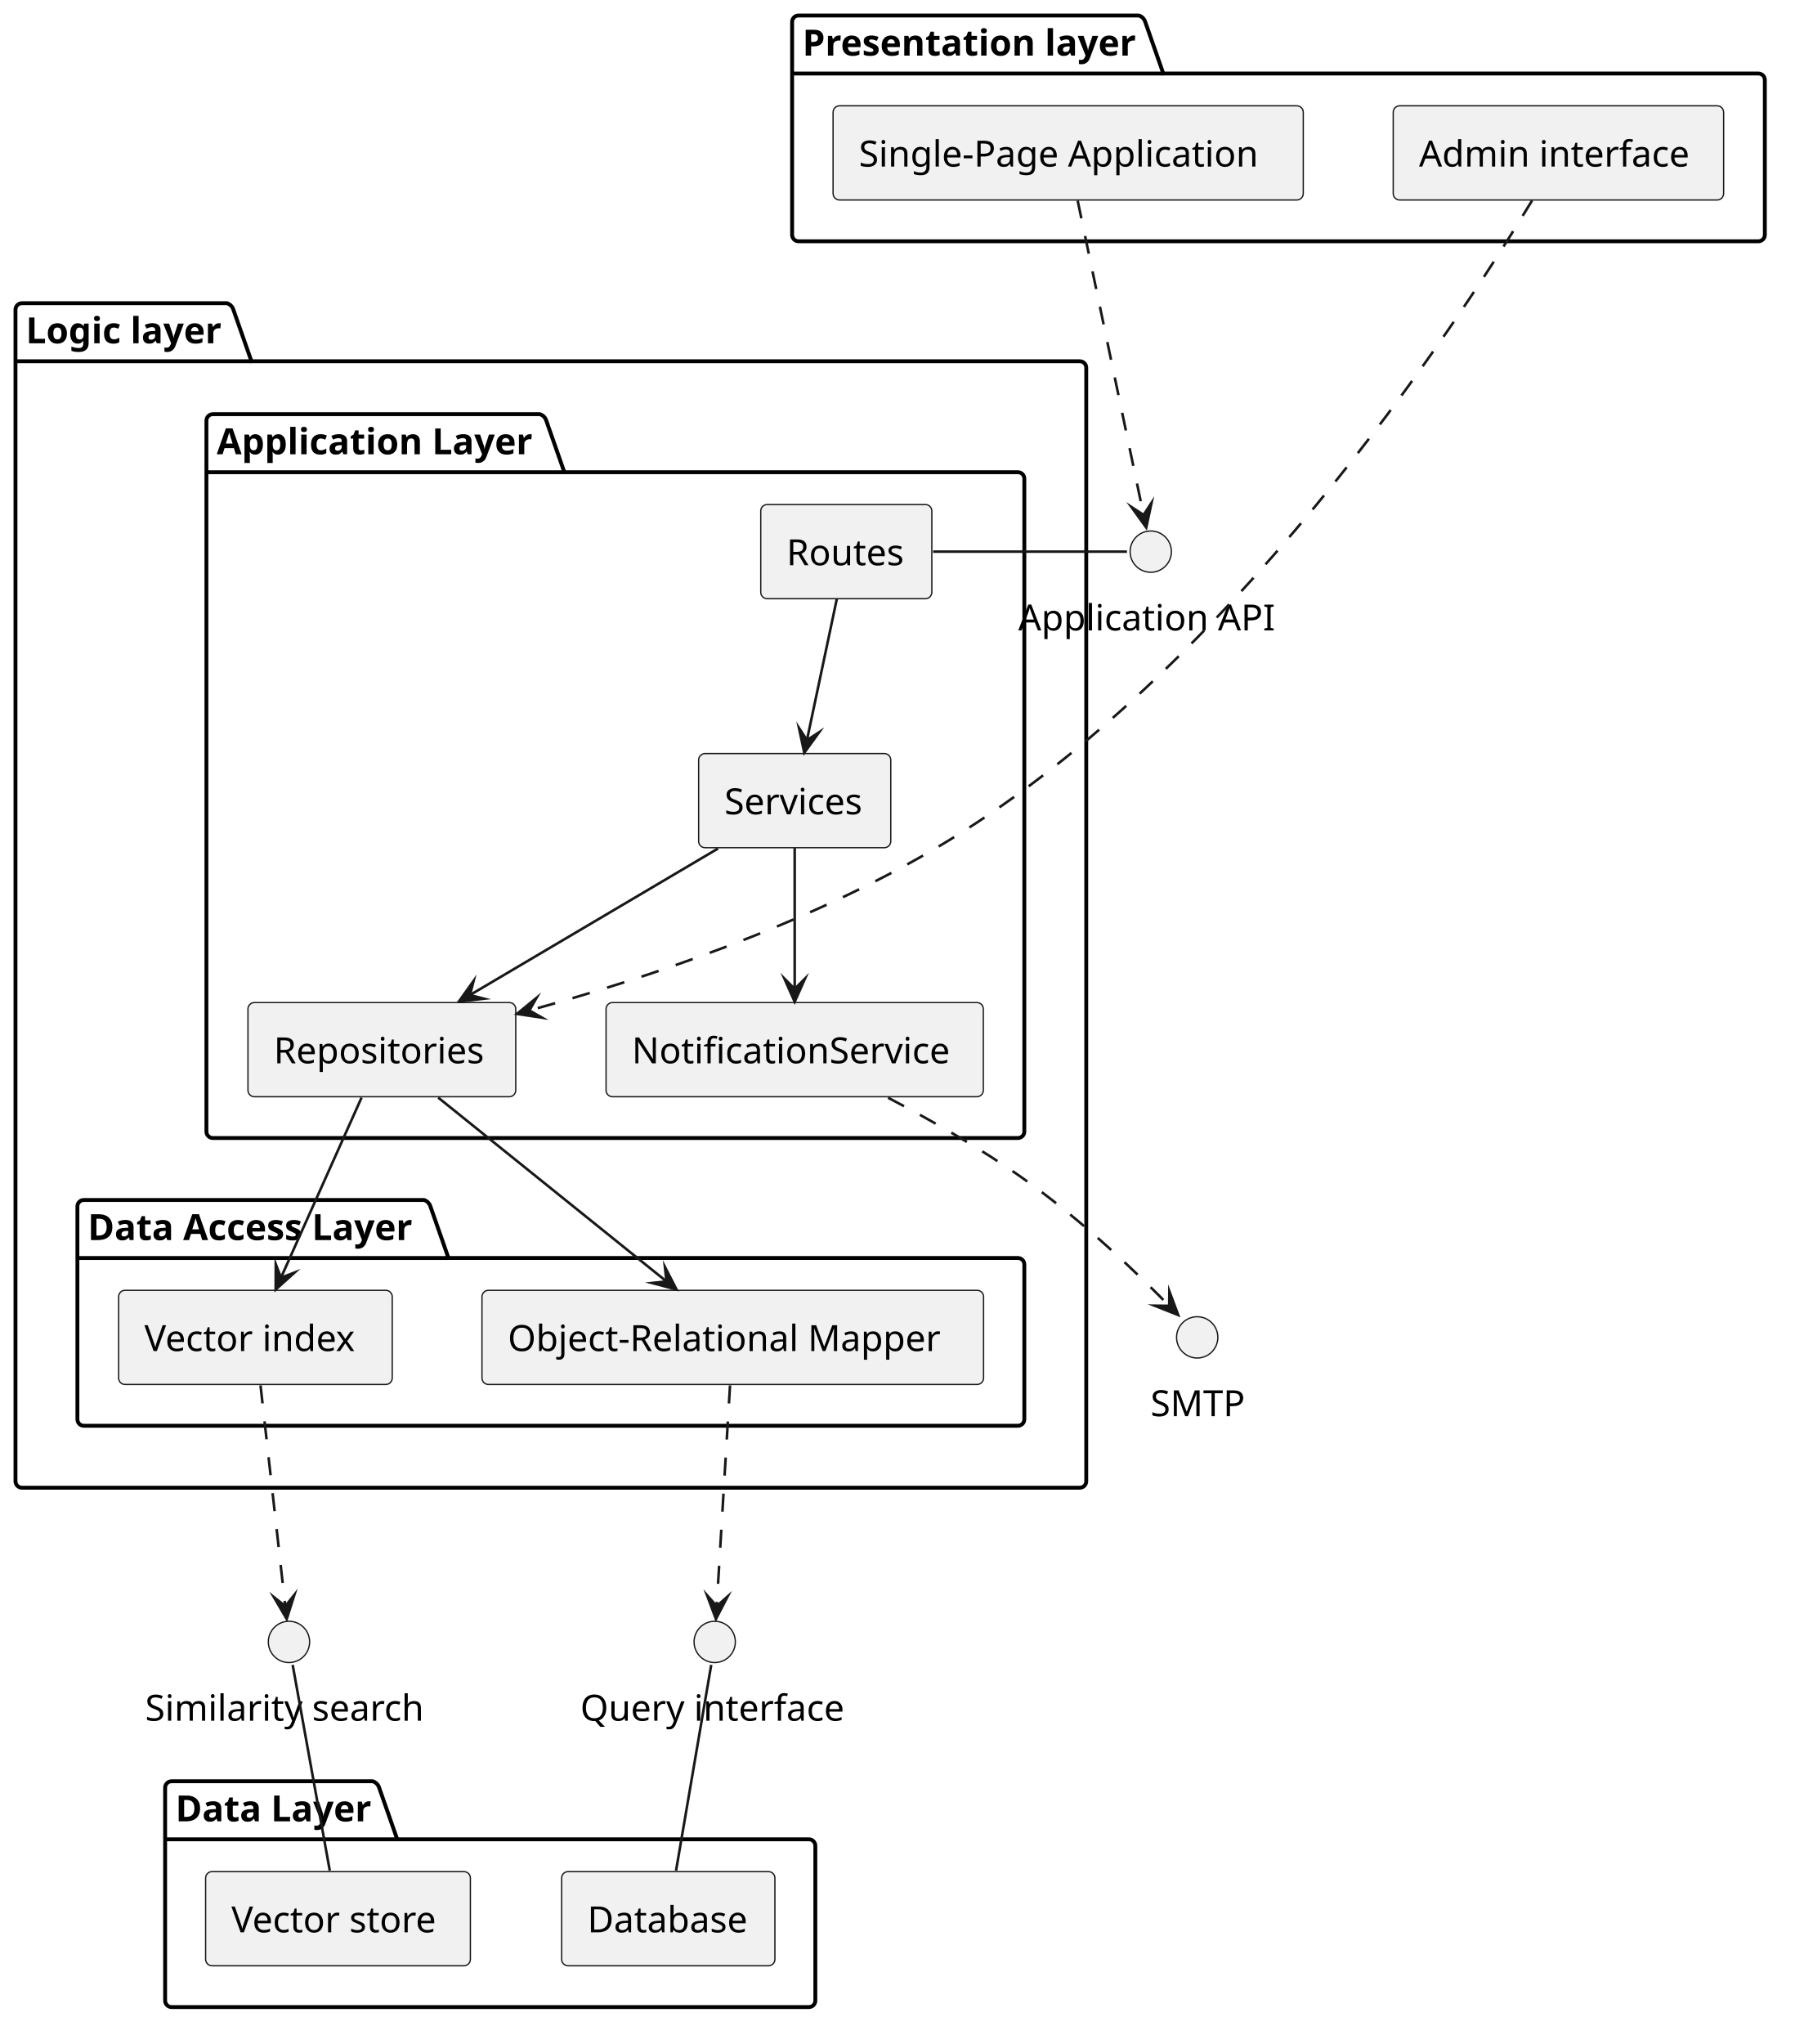
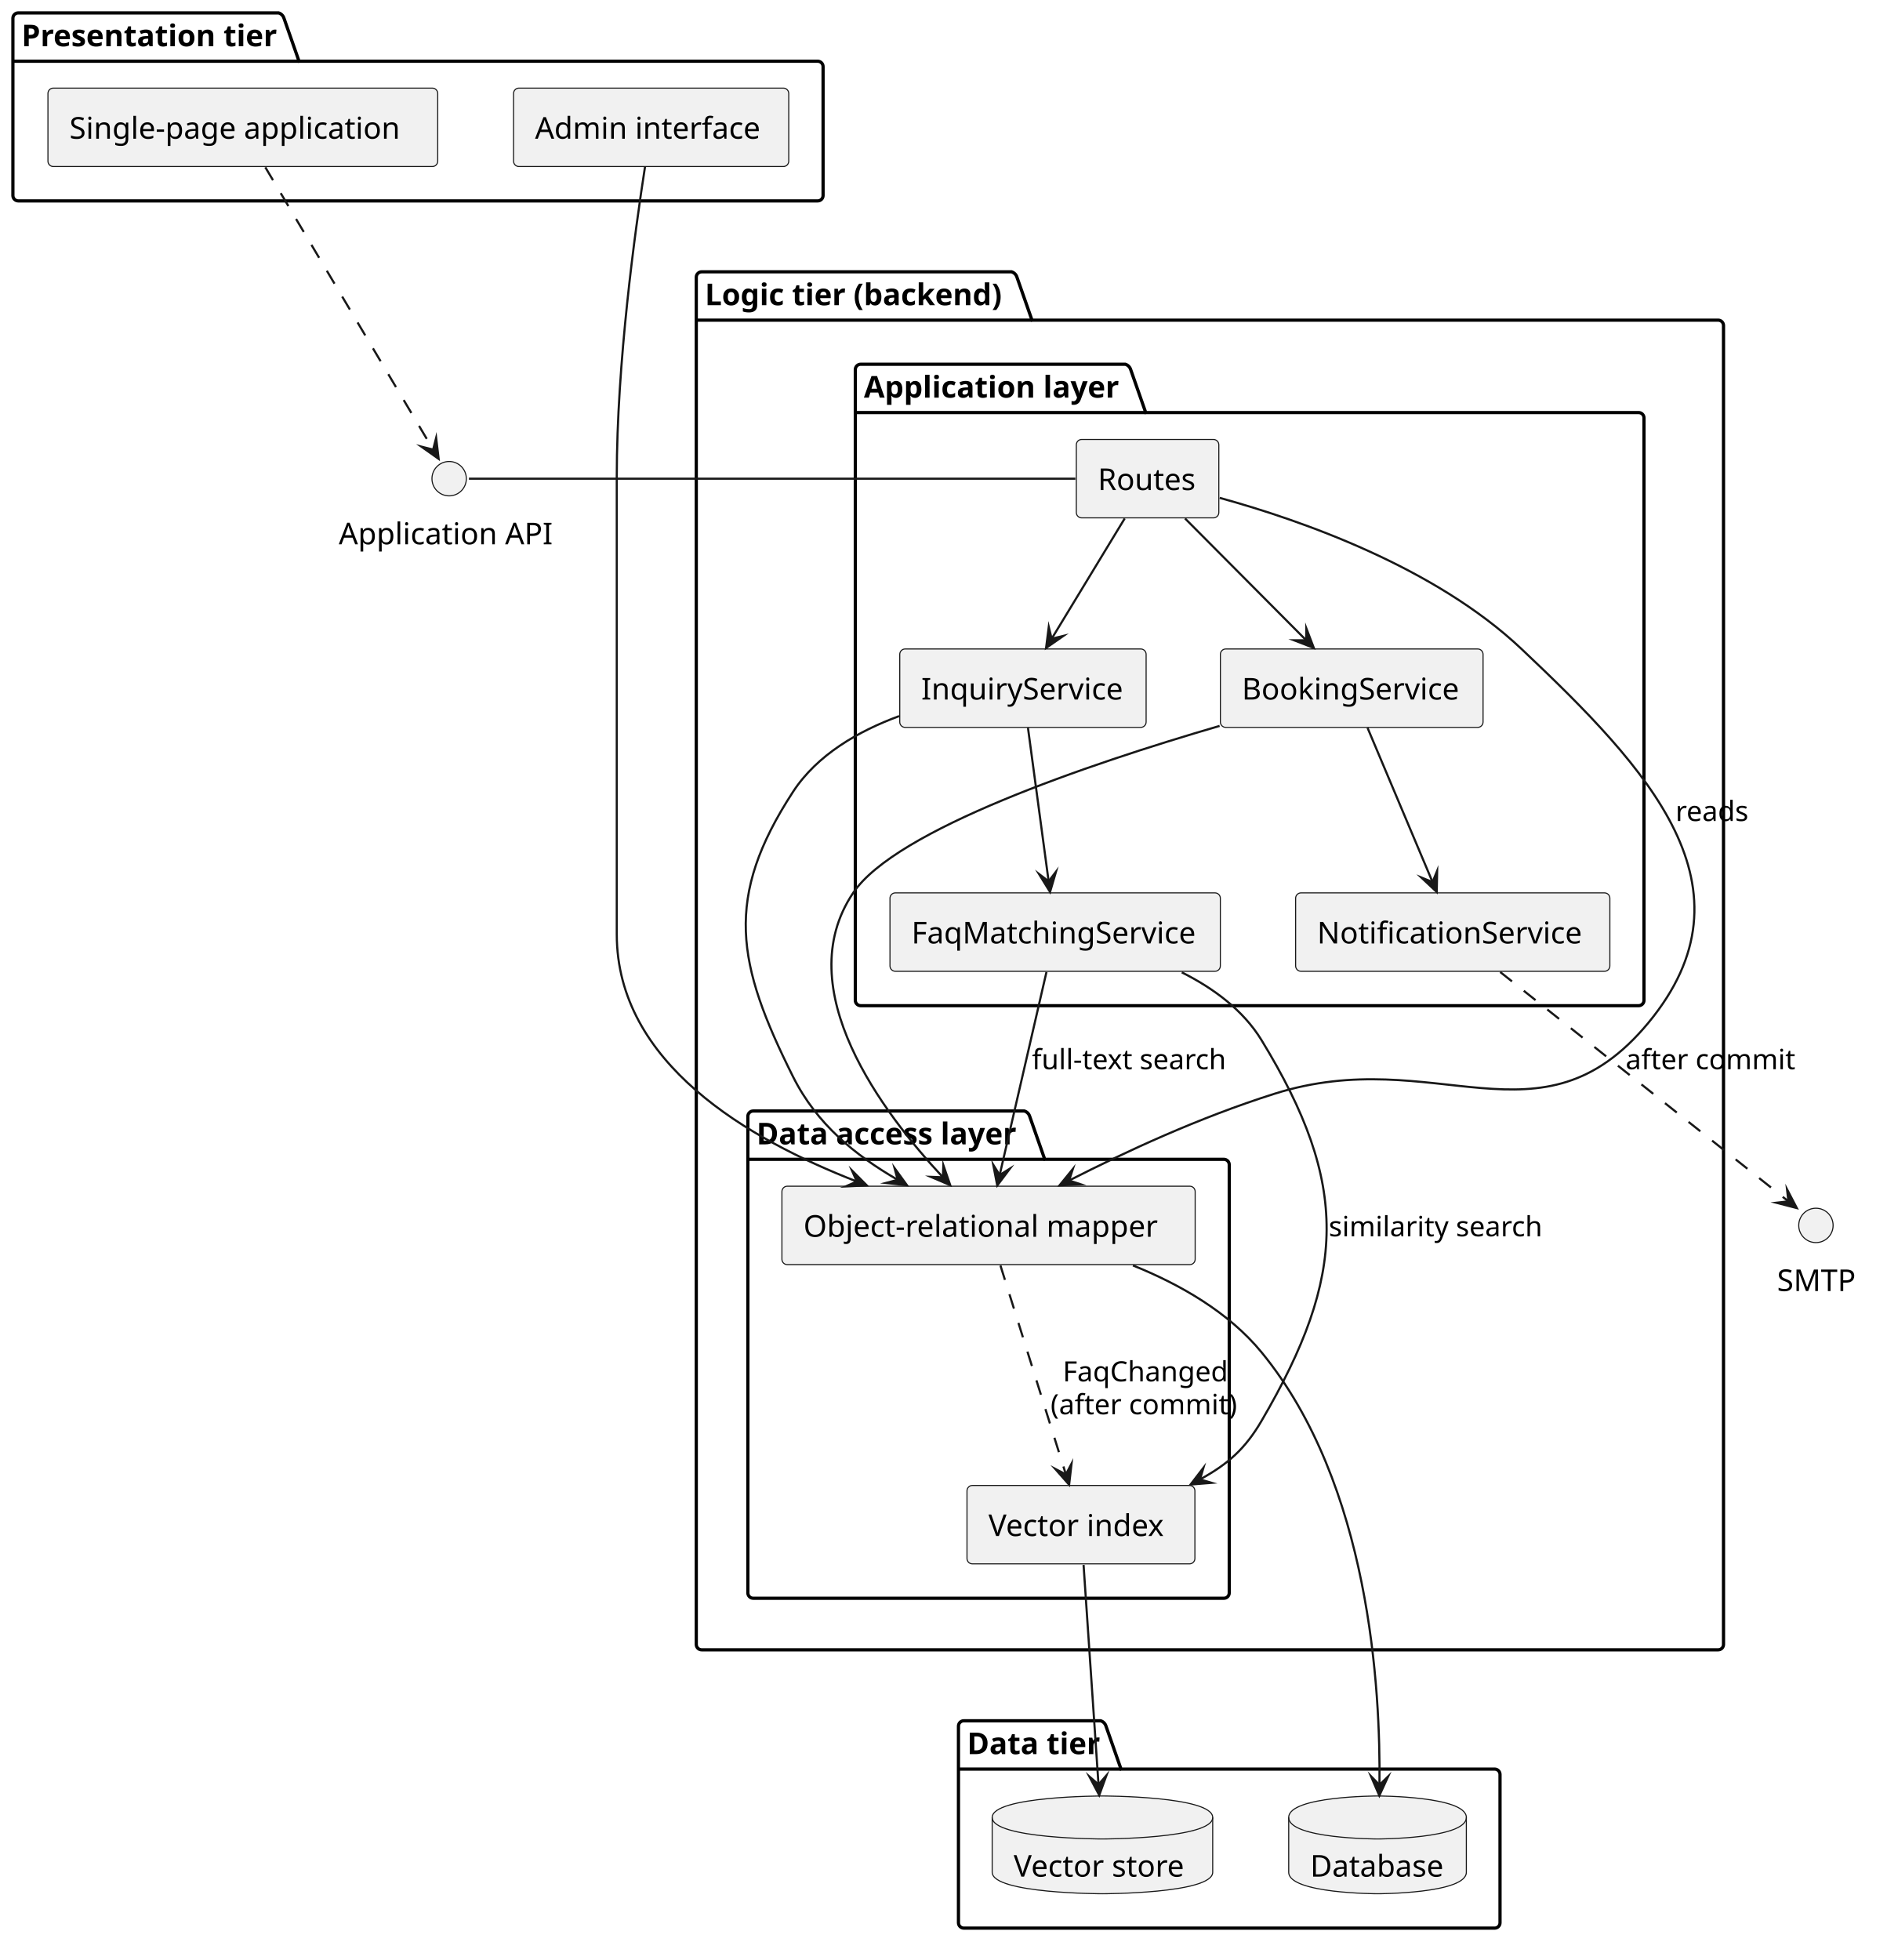
- <svg xmlns="http://www.w3.org/2000/svg" version="1.1" data-diagram-type="DESCRIPTION" style="width:699px;height:792px;background:#FFFFFF;" width="699px" height="792px" viewBox="0 0 699 792" zoomAndPan="magnify" preserveAspectRatio="none" contentStyleType="text/css">
+ <svg xmlns="http://www.w3.org/2000/svg" version="1.1" data-diagram-type="DESCRIPTION" style="width:878px;height:912px;background:#FFFFFF;" width="878px" height="912px" viewBox="0 0 878 912" zoomAndPan="magnify" preserveAspectRatio="none" contentStyleType="text/css">
  <defs />
  <g font-family="sans-serif" lengthAdjust="spacing">
-     <g class="cluster" data-qualified-name="Presentation layer" id="ent0001" data-source-line="5">
-       <path d="M309.5,6 L441.36,6 A3.75,3.75 0 0 1 443.86,8.5 L450.86,28.488 L681.5,28.488 A2.5,2.5 0 0 1 684,30.988 L684,90.99 A2.5,2.5 0 0 1 681.5,93.49 L309.5,93.49 A2.5,2.5 0 0 1 307,90.99 L307,8.5 A2.5,2.5 0 0 1 309.5,6" style="stroke:#000;stroke-width:1.5;" fill="none" />
-       <line x1="307" y1="28.488" x2="450.86" y2="28.488" style="stroke:#000;stroke-width:1.5;" />
-       <text x="311" y="21.535" fill="#000" font-size="14" textLength="130.86" font-weight="700">Presentation layer</text>
+     <g class="cluster" data-qualified-name="Presentation tier" id="ent0001" data-source-line="4">
+       <path d="M8.5,6 L129.642,6 A3.75,3.75 0 0 1 132.142,8.5 L139.142,28.488 L380.5,28.488 A2.5,2.5 0 0 1 383,30.988 L383,90.98 A2.5,2.5 0 0 1 380.5,93.48 L8.5,93.48 A2.5,2.5 0 0 1 6,90.98 L6,8.5 A2.5,2.5 0 0 1 8.5,6" style="stroke:#000;stroke-width:1.5;" fill="none" />
+       <line x1="6" y1="28.488" x2="139.142" y2="28.488" style="stroke:#000;stroke-width:1.5;" />
+       <text x="10" y="21.535" fill="#000" font-size="14" textLength="120.142" font-weight="700">Presentation tier</text>
    </g>
-     <g class="cluster" data-qualified-name="Logic layer" id="ent0004" data-source-line="10">
-       <path d="M8.5,117.49 L87.949,117.49 A3.75,3.75 0 0 1 90.449,119.99 L97.449,139.978 L418.5,139.978 A2.5,2.5 0 0 1 421,142.478 L421,573.95 A2.5,2.5 0 0 1 418.5,576.45 L8.5,576.45 A2.5,2.5 0 0 1 6,573.95 L6,119.99 A2.5,2.5 0 0 1 8.5,117.49" style="stroke:#000;stroke-width:1.5;" fill="none" />
-       <line x1="6" y1="139.978" x2="97.449" y2="139.978" style="stroke:#000;stroke-width:1.5;" />
-       <text x="10" y="133.025" fill="#000" font-size="14" textLength="78.449" font-weight="700">Logic layer</text>
+     <g class="cluster" data-qualified-name="Logic tier .backend." id="ent0004" data-source-line="9">
+       <path d="M326.5,126.48 L470.713,126.48 A3.75,3.75 0 0 1 473.213,128.98 L480.213,148.968 L799.5,148.968 A2.5,2.5 0 0 1 802,151.468 L802,765.18 A2.5,2.5 0 0 1 799.5,767.68 L326.5,767.68 A2.5,2.5 0 0 1 324,765.18 L324,128.98 A2.5,2.5 0 0 1 326.5,126.48" style="stroke:#000;stroke-width:1.5;" fill="none" />
+       <line x1="324" y1="148.968" x2="480.213" y2="148.968" style="stroke:#000;stroke-width:1.5;" />
+       <text x="328" y="142.015" fill="#000" font-size="14" textLength="143.213" font-weight="700">Logic tier (backend)</text>
    </g>
-     <g class="cluster" data-qualified-name="Logic layer.Application Layer" id="ent0005" data-source-line="12">
-       <path d="M82.5,160.49 L209.227,160.49 A3.75,3.75 0 0 1 211.727,162.99 L218.727,182.978 L394.5,182.978 A2.5,2.5 0 0 1 397,185.478 L397,438.46 A2.5,2.5 0 0 1 394.5,440.96 L82.5,440.96 A2.5,2.5 0 0 1 80,438.46 L80,162.99 A2.5,2.5 0 0 1 82.5,160.49" style="stroke:#000;stroke-width:1.5;" fill="none" />
-       <line x1="80" y1="182.978" x2="218.727" y2="182.978" style="stroke:#000;stroke-width:1.5;" />
-       <text x="84" y="176.025" fill="#000" font-size="14" textLength="125.727" font-weight="700">Application Layer</text>
+     <g class="cluster" data-qualified-name="Logic tier .backend..Application layer" id="ent0005" data-source-line="10">
+       <path d="M400.5,169.48 L523.638,169.48 A3.75,3.75 0 0 1 526.138,171.98 L533.138,191.968 L762.5,191.968 A2.5,2.5 0 0 1 765,194.468 L765,465.45 A2.5,2.5 0 0 1 762.5,467.95 L400.5,467.95 A2.5,2.5 0 0 1 398,465.45 L398,171.98 A2.5,2.5 0 0 1 400.5,169.48" style="stroke:#000;stroke-width:1.5;" fill="none" />
+       <line x1="398" y1="191.968" x2="533.138" y2="191.968" style="stroke:#000;stroke-width:1.5;" />
+       <text x="402" y="185.015" fill="#000" font-size="14" textLength="122.138" font-weight="700">Application layer</text>
    </g>
-     <g class="cluster" data-qualified-name="Logic layer.Data Access Layer" id="ent0010" data-source-line="19">
-       <path d="M32.5,464.96 L164.313,464.96 A3.75,3.75 0 0 1 166.813,467.46 L173.813,487.448 L394.5,487.448 A2.5,2.5 0 0 1 397,489.948 L397,549.95 A2.5,2.5 0 0 1 394.5,552.45 L32.5,552.45 A2.5,2.5 0 0 1 30,549.95 L30,467.46 A2.5,2.5 0 0 1 32.5,464.96" style="stroke:#000;stroke-width:1.5;" fill="none" />
-       <line x1="30" y1="487.448" x2="173.813" y2="487.448" style="stroke:#000;stroke-width:1.5;" />
-       <text x="34" y="480.495" fill="#000" font-size="14" textLength="130.813" font-weight="700">Data Access Layer</text>
+     <g class="cluster" data-qualified-name="Logic tier .backend..Data access layer" id="ent0011" data-source-line="17">
+       <path d="M350.5,516.95 L476.646,516.95 A3.75,3.75 0 0 1 479.146,519.45 L486.146,539.438 L569.5,539.438 A2.5,2.5 0 0 1 572,541.938 L572,741.18 A2.5,2.5 0 0 1 569.5,743.68 L350.5,743.68 A2.5,2.5 0 0 1 348,741.18 L348,519.45 A2.5,2.5 0 0 1 350.5,516.95" style="stroke:#000;stroke-width:1.5;" fill="none" />
+       <line x1="348" y1="539.438" x2="486.146" y2="539.438" style="stroke:#000;stroke-width:1.5;" />
+       <text x="352" y="532.485" fill="#000" font-size="14" textLength="125.146" font-weight="700">Data access layer</text>
    </g>
-     <g class="cluster" data-qualified-name="Data Layer" id="ent0020" data-source-line="34">
-       <path d="M66.5,690.2 L144.452,690.2 A3.75,3.75 0 0 1 146.952,692.7 L153.952,712.688 L313.5,712.688 A2.5,2.5 0 0 1 316,715.188 L316,775.19 A2.5,2.5 0 0 1 313.5,777.69 L66.5,777.69 A2.5,2.5 0 0 1 64,775.19 L64,692.7 A2.5,2.5 0 0 1 66.5,690.2" style="stroke:#000;stroke-width:1.5;" fill="none" />
-       <line x1="64" y1="712.688" x2="153.952" y2="712.688" style="stroke:#000;stroke-width:1.5;" />
-       <text x="68" y="705.735" fill="#000" font-size="14" textLength="76.952" font-weight="700">Data Layer</text>
+     <g class="cluster" data-qualified-name="Data tier" id="ent0014" data-source-line="23">
+       <path d="M448.5,800.68 L512.145,800.68 A3.75,3.75 0 0 1 514.645,803.18 L521.645,823.168 L695.5,823.168 A2.5,2.5 0 0 1 698,825.668 L698,894.67 A2.5,2.5 0 0 1 695.5,897.17 L448.5,897.17 A2.5,2.5 0 0 1 446,894.67 L446,803.18 A2.5,2.5 0 0 1 448.5,800.68" style="stroke:#000;stroke-width:1.5;" fill="none" />
+       <line x1="446" y1="823.168" x2="521.645" y2="823.168" style="stroke:#000;stroke-width:1.5;" />
+       <text x="450" y="816.215" fill="#000" font-size="14" textLength="62.645" font-weight="700">Data tier</text>
    </g>
-     <g class="entity" data-qualified-name="Presentation layer.SPA" id="ent0002" data-source-line="6">
-       <rect x="322.88" y="41" width="182.23" height="36.488" fill="#F1F1F1" style="stroke:#181818;stroke-width:0.5;" rx="2.5" ry="2.5" />
-       <text x="332.88" y="64.535" fill="#000" font-size="14" textLength="162.23">Single-Page Application</text>
+     <g class="entity" data-qualified-name="Presentation tier.SPA" id="ent0002" data-source-line="5">
+       <rect x="22.31" y="41" width="181.376" height="36.488" fill="#F1F1F1" style="stroke:#181818;stroke-width:0.5;" rx="2.5" ry="2.5" />
+       <text x="32.31" y="64.535" fill="#000" font-size="14" textLength="161.376">Single-page application</text>
    </g>
-     <g class="entity" data-qualified-name="Presentation layer.Admin" id="ent0003" data-source-line="7">
-       <rect x="539.97" y="41" width="128.056" height="36.488" fill="#F1F1F1" style="stroke:#181818;stroke-width:0.5;" rx="2.5" ry="2.5" />
-       <text x="549.97" y="64.535" fill="#000" font-size="14" textLength="108.056">Admin interface</text>
+     <g class="entity" data-qualified-name="Presentation tier.Admin" id="ent0003" data-source-line="6">
+       <rect x="238.97" y="41" width="128.056" height="36.488" fill="#F1F1F1" style="stroke:#181818;stroke-width:0.5;" rx="2.5" ry="2.5" />
+       <text x="248.97" y="64.535" fill="#000" font-size="14" textLength="108.056">Admin interface</text>
    </g>
-     <g class="entity" data-qualified-name="Logic layer.Application Layer.Routes" id="ent0006" data-source-line="13">
-       <rect x="294.84" y="195.49" width="66.313" height="36.488" fill="#F1F1F1" style="stroke:#181818;stroke-width:0.5;" rx="2.5" ry="2.5" />
-       <text x="304.84" y="219.025" fill="#000" font-size="14" textLength="46.313">Routes</text>
+     <g class="entity" data-qualified-name="Logic tier .backend..Application layer.Routes" id="ent0006" data-source-line="11">
+       <rect x="500.84" y="204.48" width="66.313" height="36.488" fill="#F1F1F1" style="stroke:#181818;stroke-width:0.5;" rx="2.5" ry="2.5" />
+       <text x="510.84" y="228.015" fill="#000" font-size="14" textLength="46.313">Routes</text>
    </g>
-     <g class="entity" data-qualified-name="Logic layer.Application Layer.Services" id="ent0007" data-source-line="14">
-       <rect x="270.77" y="291.98" width="74.469" height="36.488" fill="#F1F1F1" style="stroke:#181818;stroke-width:0.5;" rx="2.5" ry="2.5" />
-       <text x="280.77" y="315.515" fill="#000" font-size="14" textLength="54.469">Services</text>
+     <g class="entity" data-qualified-name="Logic tier .backend..Application layer.BookingService" id="ent0007" data-source-line="12">
+       <rect x="567.88" y="301.97" width="122.231" height="36.488" fill="#F1F1F1" style="stroke:#181818;stroke-width:0.5;" rx="2.5" ry="2.5" />
+       <text x="577.88" y="325.505" fill="#000" font-size="14" textLength="102.231">BookingService</text>
    </g>
-     <g class="entity" data-qualified-name="Logic layer.Application Layer.Repositories" id="ent0008" data-source-line="15">
-       <rect x="96.1" y="388.47" width="103.795" height="36.488" fill="#F1F1F1" style="stroke:#181818;stroke-width:0.5;" rx="2.5" ry="2.5" />
-       <text x="106.1" y="412.005" fill="#000" font-size="14" textLength="83.795">Repositories</text>
+     <g class="entity" data-qualified-name="Logic tier .backend..Application layer.InquiryService" id="ent0008" data-source-line="13">
+       <rect x="418.68" y="301.97" width="114.644" height="36.488" fill="#F1F1F1" style="stroke:#181818;stroke-width:0.5;" rx="2.5" ry="2.5" />
+       <text x="428.68" y="325.505" fill="#000" font-size="14" textLength="94.644">InquiryService</text>
    </g>
-     <g class="entity" data-qualified-name="Logic layer.Application Layer.NotificationService" id="ent0009" data-source-line="16">
-       <rect x="234.89" y="388.47" width="146.226" height="36.488" fill="#F1F1F1" style="stroke:#181818;stroke-width:0.5;" rx="2.5" ry="2.5" />
-       <text x="244.89" y="412.005" fill="#000" font-size="14" textLength="126.226">NotificationService</text>
+     <g class="entity" data-qualified-name="Logic tier .backend..Application layer.FaqMatchingService" id="ent0009" data-source-line="14">
+       <rect x="414.13" y="415.46" width="153.731" height="36.488" fill="#F1F1F1" style="stroke:#181818;stroke-width:0.5;" rx="2.5" ry="2.5" />
+       <text x="424.13" y="438.995" fill="#000" font-size="14" textLength="133.731">FaqMatchingService</text>
    </g>
-     <g class="entity" data-qualified-name="Logic layer.Data Access Layer.ORM" id="ent0011" data-source-line="20">
-       <rect x="186.8" y="499.96" width="194.405" height="36.488" fill="#F1F1F1" style="stroke:#181818;stroke-width:0.5;" rx="2.5" ry="2.5" />
-       <text x="196.8" y="523.495" fill="#000" font-size="14" textLength="174.405">Object-Relational Mapper</text>
+     <g class="entity" data-qualified-name="Logic tier .backend..Application layer.NotificationService" id="ent0010" data-source-line="15">
+       <rect x="602.89" y="415.46" width="146.226" height="36.488" fill="#F1F1F1" style="stroke:#181818;stroke-width:0.5;" rx="2.5" ry="2.5" />
+       <text x="612.89" y="438.995" fill="#000" font-size="14" textLength="126.226">NotificationService</text>
    </g>
-     <g class="entity" data-qualified-name="Logic layer.Data Access Layer.VI" id="ent0012" data-source-line="21">
-       <rect x="45.97" y="499.96" width="106.051" height="36.488" fill="#F1F1F1" style="stroke:#181818;stroke-width:0.5;" rx="2.5" ry="2.5" />
-       <text x="55.97" y="523.495" fill="#000" font-size="14" textLength="86.051">Vector index</text>
+     <g class="entity" data-qualified-name="Logic tier .backend..Data access layer.ORM" id="ent0012" data-source-line="18">
+       <rect x="363.85" y="551.95" width="192.293" height="36.488" fill="#F1F1F1" style="stroke:#181818;stroke-width:0.5;" rx="2.5" ry="2.5" />
+       <text x="373.85" y="575.485" fill="#000" font-size="14" textLength="172.293">Object-relational mapper</text>
    </g>
-     <g class="entity" data-qualified-name="Data Layer.Database" id="ent0021" data-source-line="35">
-       <rect x="217.67" y="725.2" width="82.665" height="36.488" fill="#F1F1F1" style="stroke:#181818;stroke-width:0.5;" rx="2.5" ry="2.5" />
-       <text x="227.67" y="748.735" fill="#000" font-size="14" textLength="62.665">Database</text>
+     <g class="entity" data-qualified-name="Logic tier .backend..Data access layer.VI" id="ent0013" data-source-line="19">
+       <rect x="449.97" y="691.19" width="106.051" height="36.488" fill="#F1F1F1" style="stroke:#181818;stroke-width:0.5;" rx="2.5" ry="2.5" />
+       <text x="459.97" y="714.725" fill="#000" font-size="14" textLength="86.051">Vector index</text>
    </g>
-     <g class="entity" data-qualified-name="Data Layer.VS" id="ent0022" data-source-line="36">
-       <rect x="79.69" y="725.2" width="102.619" height="36.488" fill="#F1F1F1" style="stroke:#181818;stroke-width:0.5;" rx="2.5" ry="2.5" />
-       <text x="89.69" y="748.735" fill="#000" font-size="14" textLength="82.619">Vector store</text>
+     <g class="entity" data-qualified-name="Data tier.DB" id="ent0015" data-source-line="24">
+       <path d="M599.67,845.68 C599.67,835.68 641.003,835.68 641.003,835.68 C641.003,835.68 682.335,835.68 682.335,845.68 L682.335,871.168 C682.335,881.168 641.003,881.168 641.003,881.168 C641.003,881.168 599.67,881.168 599.67,871.168 L599.67,845.68" style="stroke:#181818;stroke-width:0.5;" fill="#F1F1F1" />
+       <path d="M599.67,845.68 C599.67,855.68 641.003,855.68 641.003,855.68 C641.003,855.68 682.335,855.68 682.335,845.68" style="stroke:#181818;stroke-width:0.5;" fill="none" />
+       <text x="609.67" y="873.215" fill="#000" font-size="14" textLength="62.665">Database</text>
    </g>
-     <g class="entity" data-qualified-name="MailAPI" id="ent0018" data-source-line="31">
-       <ellipse cx="464" cy="518.2" rx="8" ry="8" fill="#F1F1F1" style="stroke:#181818;stroke-width:0.5;" />
-       <text x="445.905" y="548.735" fill="#000" font-size="14" textLength="36.189">SMTP</text>
+     <g class="entity" data-qualified-name="Data tier.VS" id="ent0016" data-source-line="25">
+       <path d="M461.69,845.68 C461.69,835.68 513,835.68 513,835.68 C513,835.68 564.309,835.68 564.309,845.68 L564.309,871.168 C564.309,881.168 513,881.168 513,881.168 C513,881.168 461.69,881.168 461.69,871.168 L461.69,845.68" style="stroke:#181818;stroke-width:0.5;" fill="#F1F1F1" />
+       <path d="M461.69,845.68 C461.69,855.68 513,855.68 513,855.68 C513,855.68 564.309,855.68 564.309,845.68" style="stroke:#181818;stroke-width:0.5;" fill="none" />
+       <text x="471.69" y="873.215" fill="#000" font-size="14" textLength="82.619">Vector store</text>
    </g>
-     <g class="entity" data-qualified-name="API" id="ent0023" data-source-line="39">
-       <ellipse cx="446" cy="213.74" rx="8" ry="8" fill="#F1F1F1" style="stroke:#181818;stroke-width:0.5;" />
-       <text x="394.645" y="244.275" fill="#000" font-size="14" textLength="102.71">Application API</text>
+     <g class="entity" data-qualified-name="API" id="ent0017" data-source-line="28">
+       <ellipse cx="209" cy="222.73" rx="8" ry="8" fill="#F1F1F1" style="stroke:#181818;stroke-width:0.5;" />
+       <text x="157.645" y="253.265" fill="#000" font-size="14" textLength="102.71">Application API</text>
    </g>
-     <g class="entity" data-qualified-name="Query" id="ent0024" data-source-line="40">
-       <ellipse cx="277" cy="636.2" rx="8" ry="8" fill="#F1F1F1" style="stroke:#181818;stroke-width:0.5;" />
-       <text x="224.907" y="666.735" fill="#000" font-size="14" textLength="104.187">Query interface</text>
+     <g class="entity" data-qualified-name="SMTP" id="ent0018" data-source-line="29">
+       <ellipse cx="845" cy="570.19" rx="8" ry="8" fill="#F1F1F1" style="stroke:#181818;stroke-width:0.5;" />
+       <text x="826.905" y="600.725" fill="#000" font-size="14" textLength="36.189">SMTP</text>
    </g>
-     <g class="entity" data-qualified-name="Similarity" id="ent0025" data-source-line="41">
-       <ellipse cx="112" cy="636.2" rx="8" ry="8" fill="#F1F1F1" style="stroke:#181818;stroke-width:0.5;" />
-       <text x="56.253" y="666.735" fill="#000" font-size="14" textLength="111.494">Similarity search</text>
+     <g class="link" data-entity-1="ent0002" data-entity-2="ent0017" id="lnk19" data-source-line="31" data-link-type="dependency">
+       <path d="M123.46,77.83 C144.06,112.49 186.645,184.132 201.555,209.212" style="stroke:#181818;stroke-width:1;stroke-dasharray:7,7;" fill="none" id="SPA-to-API" />
+       <polygon points="204.11,213.51,202.949,203.73,201.555,209.212,196.073,207.818,204.11,213.51" fill="#181818" style="stroke:#181818;stroke-width:1;stroke-linejoin:miter;stroke-miterlimit:10;" />
    </g>
-     <g class="link" data-entity-1="ent0006" data-entity-2="ent0007" id="lnk13" data-source-line="24" data-link-type="dependency">
-       <path d="M324.33,232.07 C320.75,249.01 316.345,269.778 312.745,286.788" style="stroke:#181818;stroke-width:1;" fill="none" id="Routes-to-Services" />
-       <polygon points="311.71,291.68,317.487,283.703,312.745,286.788,309.66,282.047,311.71,291.68" fill="#181818" style="stroke:#181818;stroke-width:1;stroke-linejoin:miter;stroke-miterlimit:10;" />
+     <g class="link" data-entity-1="ent0017" data-entity-2="ent0006" id="lnk20" data-source-line="32" data-link-type="association">
+       <path d="M218.2,222.73 C312.26,222.73 406.32,222.73 500.39,222.73" style="stroke:#181818;stroke-width:1;" fill="none" id="API-Routes" />
    </g>
-     <g class="link" data-entity-1="ent0007" data-entity-2="ent0008" id="lnk14" data-source-line="25" data-link-type="dependency">
-       <path d="M278.28,328.78 C249.63,345.69 210.825,368.618 182.135,385.558" style="stroke:#181818;stroke-width:1;" fill="none" id="Services-to-Repositories" />
-       <polygon points="177.83,388.1,187.614,386.968,182.135,385.558,183.546,380.08,177.83,388.1" fill="#181818" style="stroke:#181818;stroke-width:1;stroke-linejoin:miter;stroke-miterlimit:10;" />
+     <g class="link" data-entity-1="ent0006" data-entity-2="ent0007" id="lnk21" data-source-line="33" data-link-type="dependency">
+       <path d="M551.42,241.24 C568.46,258.36 590.734,280.755 607.834,297.945" style="stroke:#181818;stroke-width:1;" fill="none" id="Routes-to-BookingService" />
+       <polygon points="611.36,301.49,607.849,292.288,607.834,297.945,602.177,297.93,611.36,301.49" fill="#181818" style="stroke:#181818;stroke-width:1;stroke-linejoin:miter;stroke-miterlimit:10;" />
    </g>
-     <g class="link" data-entity-1="ent0007" data-entity-2="ent0009" id="lnk15" data-source-line="26" data-link-type="dependency">
-       <path d="M308,328.56 C308,345.5 308,366.16 308,383.17" style="stroke:#181818;stroke-width:1;" fill="none" id="Services-to-NotificationService" />
-       <polygon points="308,388.17,312,379.17,308,383.17,304,379.17,308,388.17" fill="#181818" style="stroke:#181818;stroke-width:1;stroke-linejoin:miter;stroke-miterlimit:10;" />
+     <g class="link" data-entity-1="ent0006" data-entity-2="ent0008" id="lnk22" data-source-line="34" data-link-type="dependency">
+       <path d="M523.36,241.24 C512.96,258.36 499.805,280.026 489.365,297.216" style="stroke:#181818;stroke-width:1;" fill="none" id="Routes-to-InquiryService" />
+       <polygon points="486.77,301.49,494.861,295.874,489.365,297.216,488.023,291.721,486.77,301.49" fill="#181818" style="stroke:#181818;stroke-width:1;stroke-linejoin:miter;stroke-miterlimit:10;" />
    </g>
-     <g class="link" data-entity-1="ent0008" data-entity-2="ent0011" id="lnk16" data-source-line="27" data-link-type="dependency">
-       <path d="M169.85,425.3 C195.23,445.74 232.955,476.104 258.305,496.514" style="stroke:#181818;stroke-width:1;" fill="none" id="Repositories-to-ORM" />
-       <polygon points="262.2,499.65,257.698,490.89,258.305,496.514,252.681,497.122,262.2,499.65" fill="#181818" style="stroke:#181818;stroke-width:1;stroke-linejoin:miter;stroke-miterlimit:10;" />
+     <g class="link" data-entity-1="ent0006" data-entity-2="ent0012" id="lnk23" data-source-line="35" data-link-type="dependency">
+       <path d="M567.55,231.66 C605.63,242.13 667.67,263.87 708,301.97 C767.35,358.04 819.08,413.07 767,475.95 C716.79,536.57 668.05,485.21 593,508.95 C557.71,520.11 523.876,535.873 497.476,549.303" style="stroke:#181818;stroke-width:1;" fill="none" id="Routes-to-ORM" />
+       <polygon points="493.02,551.57,502.855,551.054,497.476,549.303,499.228,543.924,493.02,551.57" fill="#181818" style="stroke:#181818;stroke-width:1;stroke-linejoin:miter;stroke-miterlimit:10;" />
+       <text x="779.64" y="382.028" fill="#000" font-size="13" textLength="34.55">reads</text>
    </g>
-     <g class="link" data-entity-1="ent0008" data-entity-2="ent0012" id="lnk17" data-source-line="28" data-link-type="dependency">
-       <path d="M140.13,425.3 C130.98,445.74 118.034,474.677 108.894,495.087" style="stroke:#181818;stroke-width:1;" fill="none" id="Repositories-to-VI" />
-       <polygon points="106.85,499.65,114.179,493.071,108.894,495.087,106.878,489.801,106.85,499.65" fill="#181818" style="stroke:#181818;stroke-width:1;stroke-linejoin:miter;stroke-miterlimit:10;" />
+     <g class="link" data-entity-1="ent0008" data-entity-2="ent0009" id="lnk24" data-source-line="36" data-link-type="dependency">
+       <path d="M478.34,338.64 C481.15,359.46 485.145,389.154 487.955,410.084" style="stroke:#181818;stroke-width:1;" fill="none" id="InquiryService-to-FaqMatchingService" />
+       <polygon points="488.62,415.04,491.387,405.588,487.955,410.084,483.458,406.652,488.62,415.04" fill="#181818" style="stroke:#181818;stroke-width:1;stroke-linejoin:miter;stroke-miterlimit:10;" />
    </g>
-     <g class="link" data-entity-1="ent0009" data-entity-2="ent0018" id="lnk19" data-source-line="32" data-link-type="dependency">
-       <path d="M344.2,425.35 C360.82,434.04 380.46,445.18 397,456.96 C420.44,473.65 441.299,493.901 453.149,505.981" style="stroke:#181818;stroke-width:1;stroke-dasharray:7,7;" fill="none" id="NotificationService-to-MailAPI" />
-       <polygon points="456.65,509.55,453.203,500.324,453.149,505.981,447.492,505.926,456.65,509.55" fill="#181818" style="stroke:#181818;stroke-width:1;stroke-linejoin:miter;stroke-miterlimit:10;" />
+     <g class="link" data-entity-1="ent0008" data-entity-2="ent0012" id="lnk25" data-source-line="37" data-link-type="dependency">
+       <path d="M418.42,333.2 C399.4,340.19 380.25,351.19 369,368.46 C336.85,417.8 342.67,448.28 369,500.95 C380.13,523.2 398.024,537.573 417.714,548.983" style="stroke:#181818;stroke-width:1;" fill="none" id="InquiryService-to-ORM" />
+       <polygon points="422.04,551.49,416.258,543.517,417.714,548.983,412.247,550.438,422.04,551.49" fill="#181818" style="stroke:#181818;stroke-width:1;stroke-linejoin:miter;stroke-miterlimit:10;" />
    </g>
-     <g class="link" data-entity-1="ent0023" data-entity-2="ent0006" id="lnk26" data-source-line="43" data-link-type="association">
-       <path d="M436.77,213.74 C411.73,213.74 386.69,213.74 361.65,213.74" style="stroke:#181818;stroke-width:1;" fill="none" id="API-Routes" />
+     <g class="link" data-entity-1="ent0007" data-entity-2="ent0012" id="lnk26" data-source-line="38" data-link-type="dependency">
+       <path d="M567.51,337.77 C505.7,355.81 416.82,386.02 397,415.46 C366.88,460.21 410.973,517.95 438.763,547.8" style="stroke:#181818;stroke-width:1;" fill="none" id="BookingService-to-ORM" />
+       <polygon points="442.17,551.46,438.965,542.147,438.763,547.8,433.11,547.598,442.17,551.46" fill="#181818" style="stroke:#181818;stroke-width:1;stroke-linejoin:miter;stroke-miterlimit:10;" />
    </g>
-     <g class="link" data-entity-1="ent0002" data-entity-2="ent0023" id="lnk27" data-source-line="44" data-link-type="dependency">
-       <path d="M417.67,77.74 C424.57,110.6 438.183,175.497 443.223,199.517" style="stroke:#181818;stroke-width:1;stroke-dasharray:7,7;" fill="none" id="SPA-to-API" />
-       <polygon points="444.25,204.41,446.317,194.78,443.223,199.517,438.487,196.423,444.25,204.41" fill="#181818" style="stroke:#181818;stroke-width:1;stroke-linejoin:miter;stroke-miterlimit:10;" />
+     <g class="link" data-entity-1="ent0007" data-entity-2="ent0010" id="lnk27" data-source-line="39" data-link-type="dependency">
+       <path d="M636.34,338.64 C645.12,359.46 657.788,389.502 666.608,410.432" style="stroke:#181818;stroke-width:1;" fill="none" id="BookingService-to-NotificationService" />
+       <polygon points="668.55,415.04,668.741,405.193,666.608,410.432,661.369,408.3,668.55,415.04" fill="#181818" style="stroke:#181818;stroke-width:1;stroke-linejoin:miter;stroke-miterlimit:10;" />
    </g>
-     <g class="link" data-entity-1="ent0003" data-entity-2="ent0008" id="lnk28" data-source-line="45" data-link-type="dependency">
-       <path d="M593.8,77.68 C564.59,125.96 475.45,262.2 363,328.47 C311.23,358.97 250.26,379.101 205.17,391.531" style="stroke:#181818;stroke-width:1;stroke-dasharray:7,7;" fill="none" id="Admin-to-Repositories" />
-       <polygon points="200.35,392.86,210.089,394.324,205.17,391.531,207.963,386.612,200.35,392.86" fill="#181818" style="stroke:#181818;stroke-width:1;stroke-linejoin:miter;stroke-miterlimit:10;" />
+     <g class="link" data-entity-1="ent0009" data-entity-2="ent0012" id="lnk28" data-source-line="40" data-link-type="dependency">
+       <path d="M486.95,452.29 C481.01,478.06 471.124,520.958 465.174,546.738" style="stroke:#181818;stroke-width:1;" fill="none" id="FaqMatchingService-to-ORM" />
+       <polygon points="464.05,551.61,469.972,543.74,465.174,546.738,462.176,541.941,464.05,551.61" fill="#181818" style="stroke:#181818;stroke-width:1;stroke-linejoin:miter;stroke-miterlimit:10;" />
+       <text x="480.19" y="497.518" fill="#000" font-size="13" textLength="98.033">full-text search</text>
    </g>
-     <g class="link" data-entity-1="ent0024" data-entity-2="ent0021" id="lnk30" data-source-line="47" data-link-type="association">
-       <path d="M275.65,645.11 C272.77,661.94 265.98,701.63 262.02,724.8" style="stroke:#181818;stroke-width:1;" fill="none" id="Query-Database" />
+     <g class="link" data-entity-1="ent0009" data-entity-2="ent0013" id="lnk29" data-source-line="41" data-link-type="dependency">
+       <path d="M549.92,452.44 C564.54,459.78 578.46,469.96 587,483.95 C628.07,551.17 626.77,593.19 587,661.19 C579.48,674.05 571.433,681.282 558.393,688.372" style="stroke:#181818;stroke-width:1;" fill="none" id="FaqMatchingService-to-VI" />
+       <polygon points="554,690.76,563.818,689.975,558.393,688.372,559.996,682.947,554,690.76" fill="#181818" style="stroke:#181818;stroke-width:1;stroke-linejoin:miter;stroke-miterlimit:10;" />
+       <text x="618.31" y="575.258" fill="#000" font-size="13" textLength="103.156">similarity search</text>
    </g>
-     <g class="link" data-entity-1="ent0025" data-entity-2="ent0022" id="lnk32" data-source-line="48" data-link-type="association">
-       <path d="M113.43,645.11 C116.47,661.94 123.63,701.63 127.81,724.8" style="stroke:#181818;stroke-width:1;" fill="none" id="Similarity-VS" />
+     <g class="link" data-entity-1="ent0012" data-entity-2="ent0013" id="lnk30" data-source-line="42" data-link-type="dependency">
+       <path d="M465.53,588.85 C473.79,615.21 487.744,659.759 495.994,686.069" style="stroke:#181818;stroke-width:1;stroke-dasharray:7,7;" fill="none" id="ORM-to-VI" />
+       <polygon points="497.49,690.84,498.614,681.055,495.994,686.069,490.98,683.449,497.49,690.84" fill="#181818" style="stroke:#181818;stroke-width:1;stroke-linejoin:miter;stroke-miterlimit:10;" />
+       <text x="494.519" y="642.758" fill="#000" font-size="13" textLength="78.171">FaqChanged</text>
+       <text x="488.86" y="658.069" fill="#000" font-size="13" textLength="89.489">(after commit)</text>
    </g>
-     <g class="link" data-entity-1="ent0011" data-entity-2="ent0024" id="lnk33" data-source-line="49" data-link-type="dependency">
-       <path d="M282.94,536.82 C281.39,562.43 278.893,603.889 277.773,622.339" style="stroke:#181818;stroke-width:1;stroke-dasharray:7,7;" fill="none" id="ORM-to-Query" />
-       <polygon points="277.47,627.33,282.008,618.589,277.773,622.339,274.023,618.104,277.47,627.33" fill="#181818" style="stroke:#181818;stroke-width:1;stroke-linejoin:miter;stroke-miterlimit:10;" />
+     <g class="link" data-entity-1="ent0003" data-entity-2="ent0012" id="lnk31" data-source-line="43" data-link-type="dependency">
+       <path d="M300.14,77.63 C295.54,107.16 287,169.04 287,221.73 C287,221.73 287,221.73 287,434.71 C287,494.81 348.24,530.137 398.69,549.767" style="stroke:#181818;stroke-width:1;" fill="none" id="Admin-to-ORM" />
+       <polygon points="403.35,551.58,396.413,544.589,398.69,549.767,393.512,552.044,403.35,551.58" fill="#181818" style="stroke:#181818;stroke-width:1;stroke-linejoin:miter;stroke-miterlimit:10;" />
    </g>
-     <g class="link" data-entity-1="ent0012" data-entity-2="ent0025" id="lnk34" data-source-line="50" data-link-type="dependency">
-       <path d="M100.97,536.82 C103.84,562.43 108.493,603.911 110.563,622.361" style="stroke:#181818;stroke-width:1;stroke-dasharray:7,7;" fill="none" id="VI-to-Similarity" />
-       <polygon points="111.12,627.33,114.092,617.94,110.563,622.361,106.141,618.832,111.12,627.33" fill="#181818" style="stroke:#181818;stroke-width:1;stroke-linejoin:miter;stroke-miterlimit:10;" />
+     <g class="link" data-entity-1="ent0010" data-entity-2="ent0018" id="lnk32" data-source-line="44" data-link-type="dependency">
+       <path d="M698.09,452.29 C735.67,482.19 806.538,538.587 832.198,559.007" style="stroke:#181818;stroke-width:1;stroke-dasharray:7,7;" fill="none" id="NotificationService-to-SMTP" />
+       <polygon points="836.11,562.12,831.558,553.386,832.198,559.007,826.577,559.646,836.11,562.12" fill="#181818" style="stroke:#181818;stroke-width:1;stroke-linejoin:miter;stroke-miterlimit:10;" />
+       <text x="756.43" y="497.518" fill="#000" font-size="13" textLength="81.034">after commit</text>
+     </g>
+     <g class="link" data-entity-1="ent0012" data-entity-2="ent0015" id="lnk33" data-source-line="45" data-link-type="dependency">
+       <path d="M527.2,588.82 C549.1,597.64 571.7,610.55 587,629.19 C637.51,690.72 642.43,786.38 641.9,830.52" style="stroke:#181818;stroke-width:1;" fill="none" id="ORM-to-DB" />
+       <polygon points="641.84,835.52,645.948,826.569,641.9,830.52,637.948,826.473,641.84,835.52" fill="#181818" style="stroke:#181818;stroke-width:1;stroke-linejoin:miter;stroke-miterlimit:10;" />
+     </g>
+     <g class="link" data-entity-1="ent0013" data-entity-2="ent0016" id="lnk34" data-source-line="46" data-link-type="dependency">
+       <path d="M504.21,728.17 C506.03,755.05 509.171,801.072 511.161,830.332" style="stroke:#181818;stroke-width:1;" fill="none" id="VI-to-VS" />
+       <polygon points="511.5,835.32,514.88,826.069,511.161,830.332,506.899,826.612,511.5,835.32" fill="#181818" style="stroke:#181818;stroke-width:1;stroke-linejoin:miter;stroke-miterlimit:10;" />
    </g>
  </g>
</svg>
